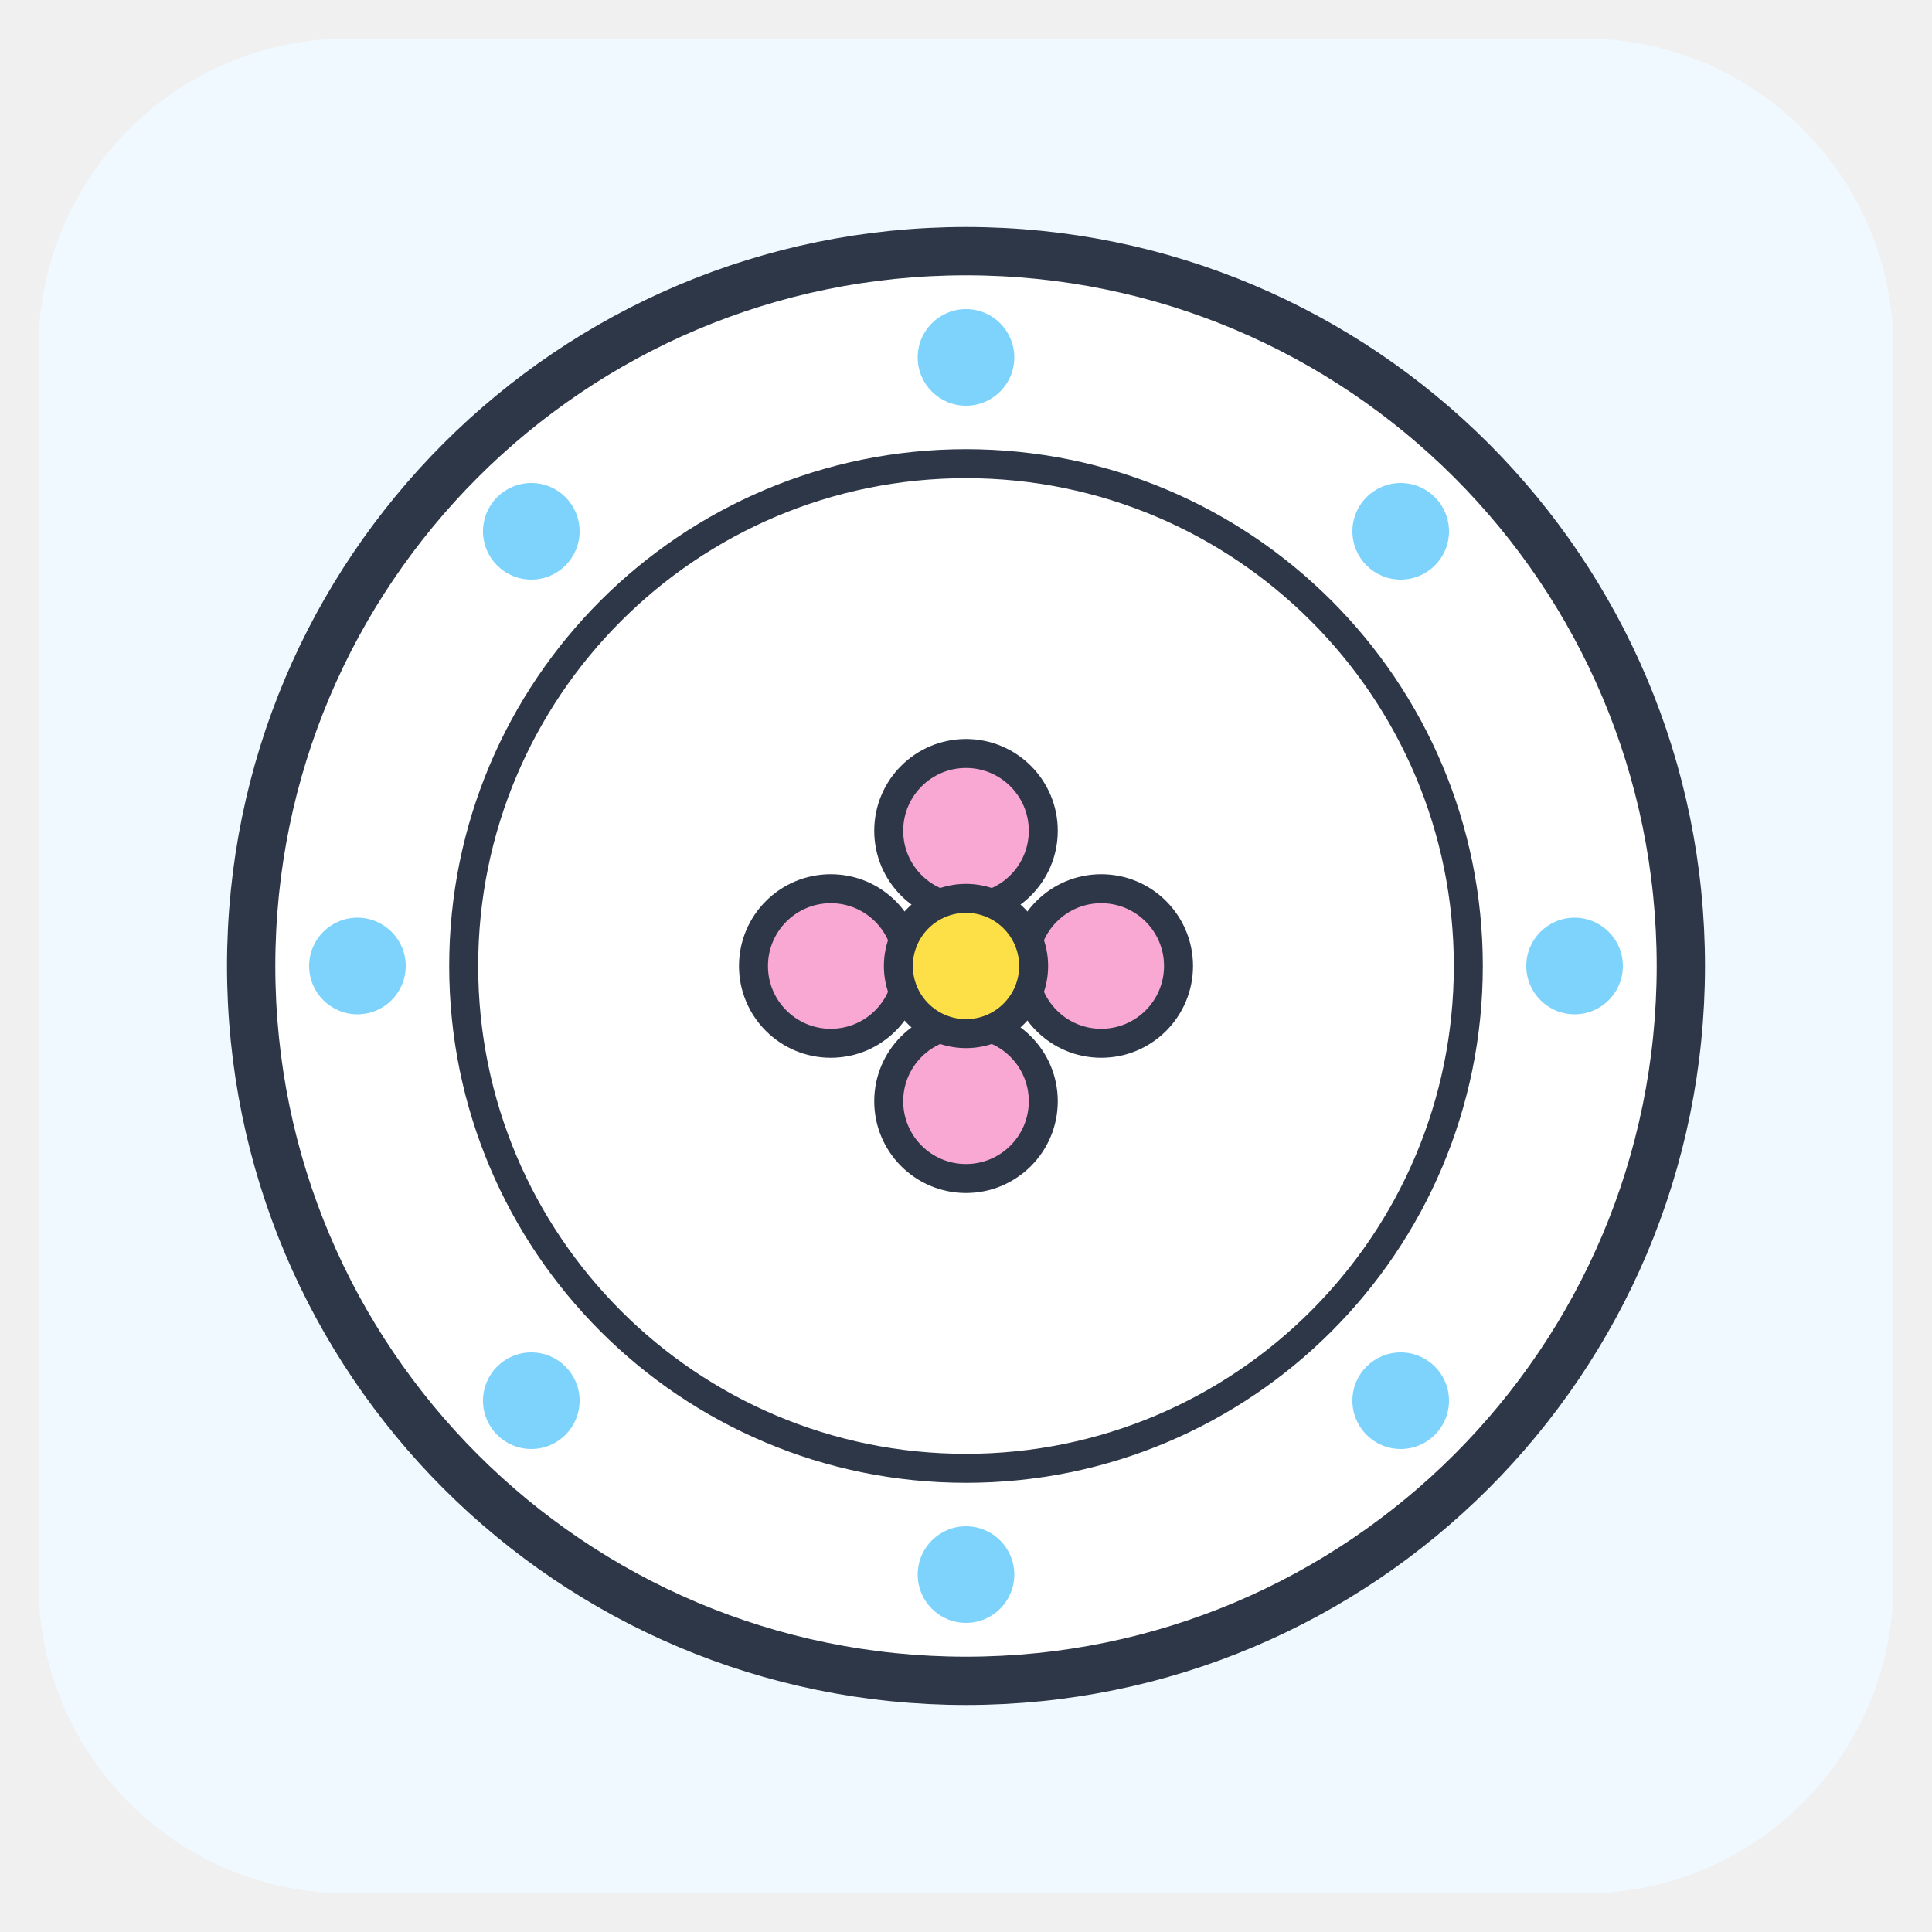
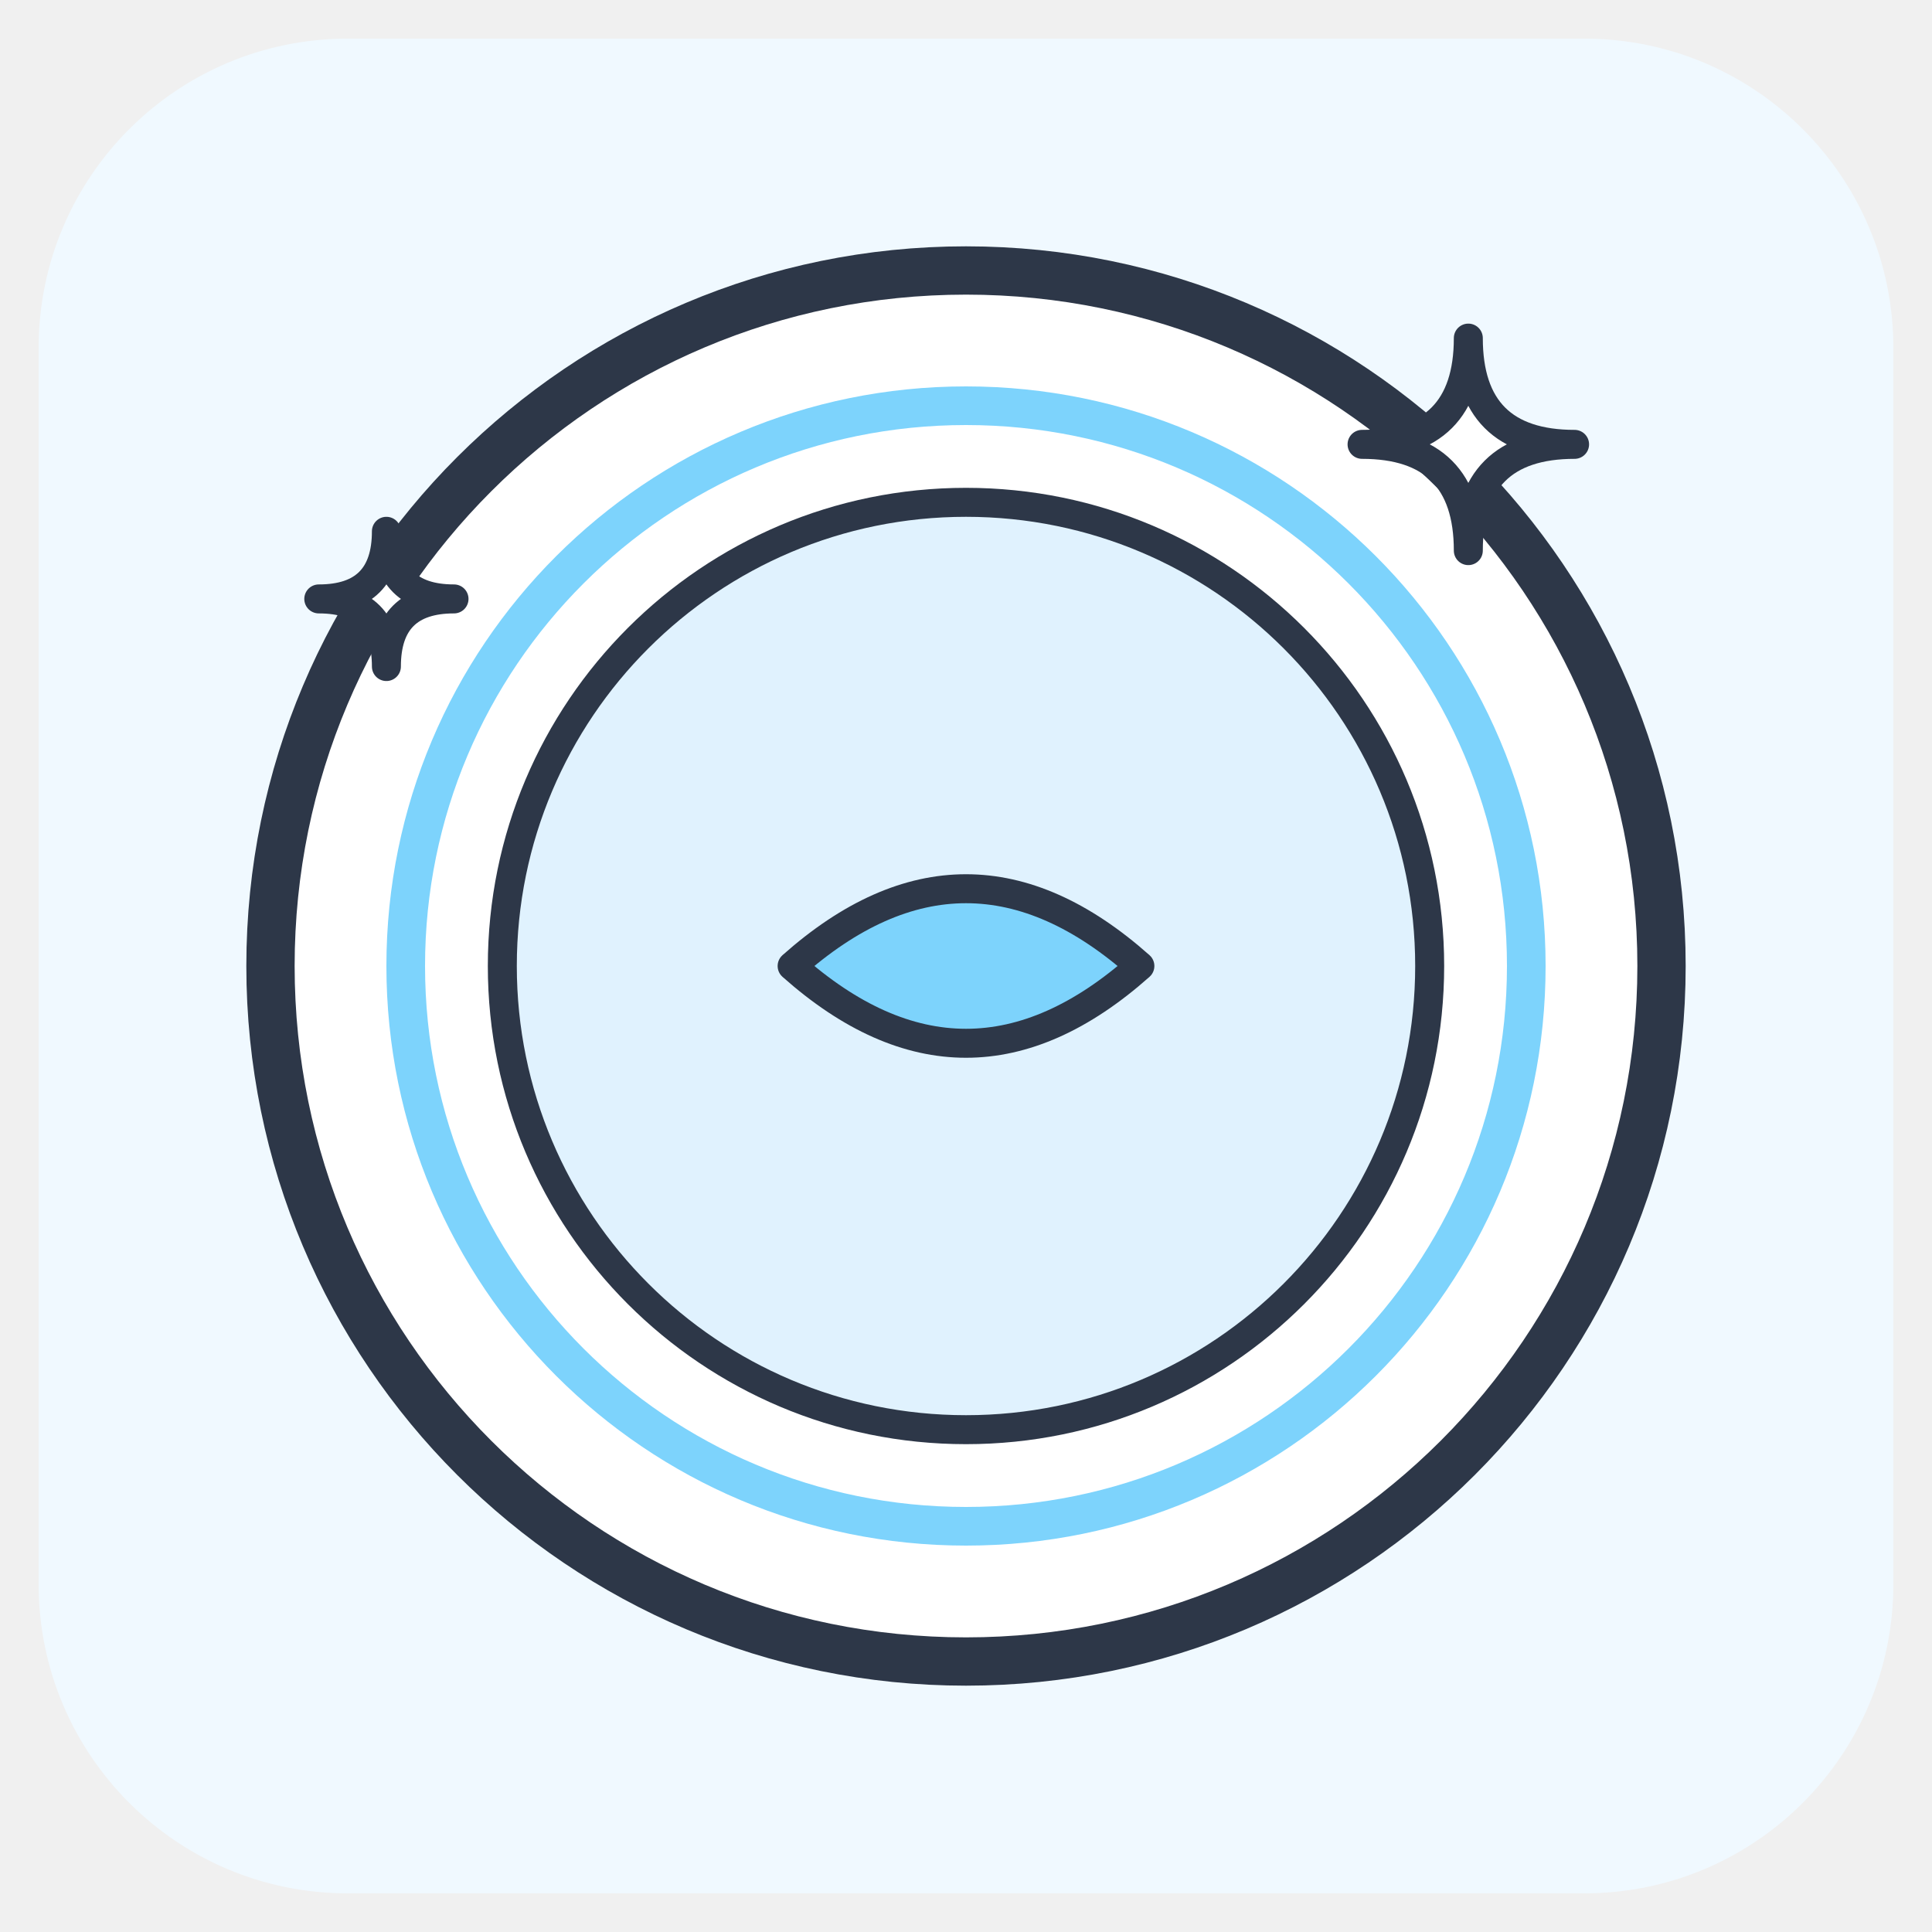
<svg xmlns="http://www.w3.org/2000/svg" viewBox="0 0 200 200" role="img" aria-label="שלם">
  <rect x="4" y="4" width="192" height="192" rx="32" fill="#F0F9FF" />
  <g stroke="#2D3748" stroke-width="5" stroke-linejoin="round" stroke-linecap="round">
-     <circle cx="100" cy="100" r="74" fill="#fff" />
-     <circle cx="100" cy="100" r="52" fill="#fff" stroke-width="3" />
-     <g fill="#7DD3FC" stroke="none">
-       <circle cx="100" cy="37" r="5" />
-       <circle cx="100" cy="163" r="5" />
-       <circle cx="37" cy="100" r="5" />
-       <circle cx="163" cy="100" r="5" />
-       <circle cx="55" cy="55" r="5" />
-       <circle cx="145" cy="55" r="5" />
-       <circle cx="55" cy="145" r="5" />
-       <circle cx="145" cy="145" r="5" />
-     </g>
-     <circle cx="100" cy="86" r="8" fill="#F9A8D4" stroke-width="3" />
-     <circle cx="100" cy="114" r="8" fill="#F9A8D4" stroke-width="3" />
-     <circle cx="86" cy="100" r="8" fill="#F9A8D4" stroke-width="3" />
-     <circle cx="114" cy="100" r="8" fill="#F9A8D4" stroke-width="3" />
-     <circle cx="100" cy="100" r="7" fill="#FDE047" stroke-width="3" />
+     <circle cx="100" cy="100" r="72" fill="#fff" />
+     <circle cx="100" cy="100" r="58" fill="none" stroke="#7DD3FC" stroke-width="4" />
+     <circle cx="100" cy="100" r="48" fill="#E0F2FE" stroke-width="3" />
+     <path d="M82 100 Q100 84 118 100 Q100 116 82 100Z" fill="#7DD3FC" stroke-width="3" />
+     <path d="M152 35 Q152 46 163 46 Q152 46 152 57 Q152 46 141 46 Q152 46 152 35Z" fill="#fff" stroke-width="3" />
+     <path d="M40 55 Q40 62 47 62 Q40 62 40 69 Q40 62 33 62 Q40 62 40 55Z" fill="#fff" stroke-width="3" />
  </g>
</svg>
